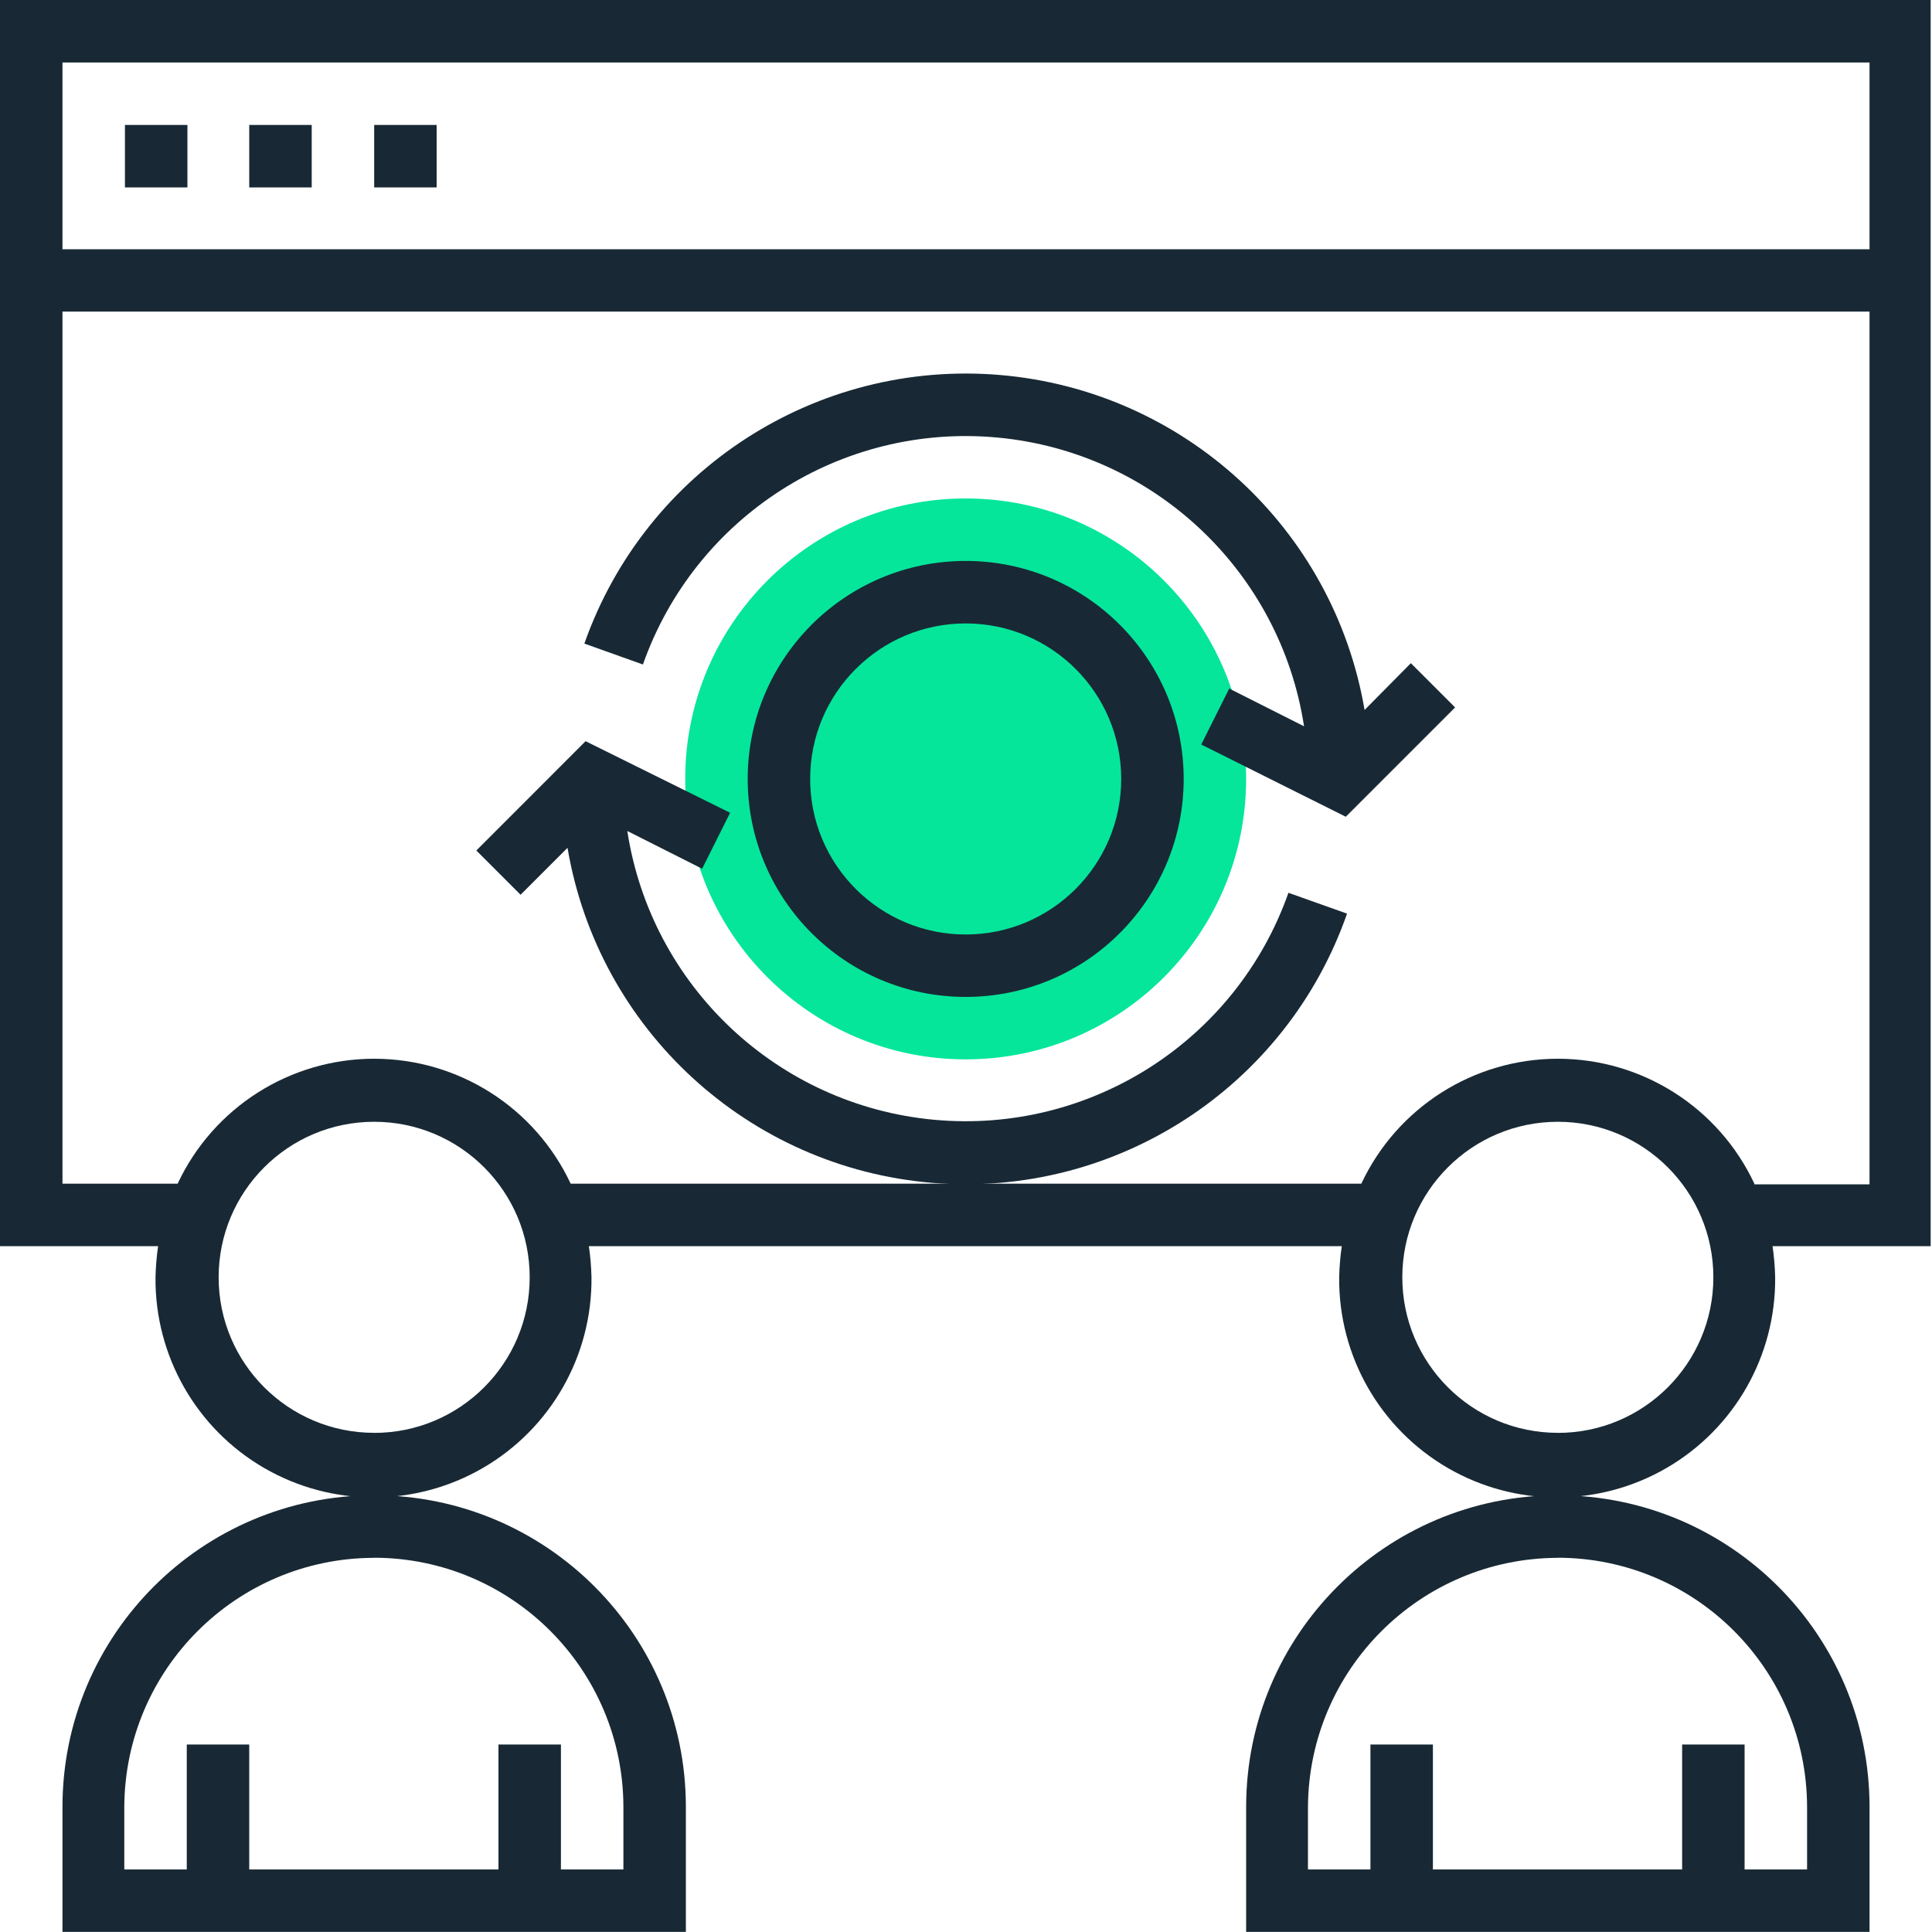
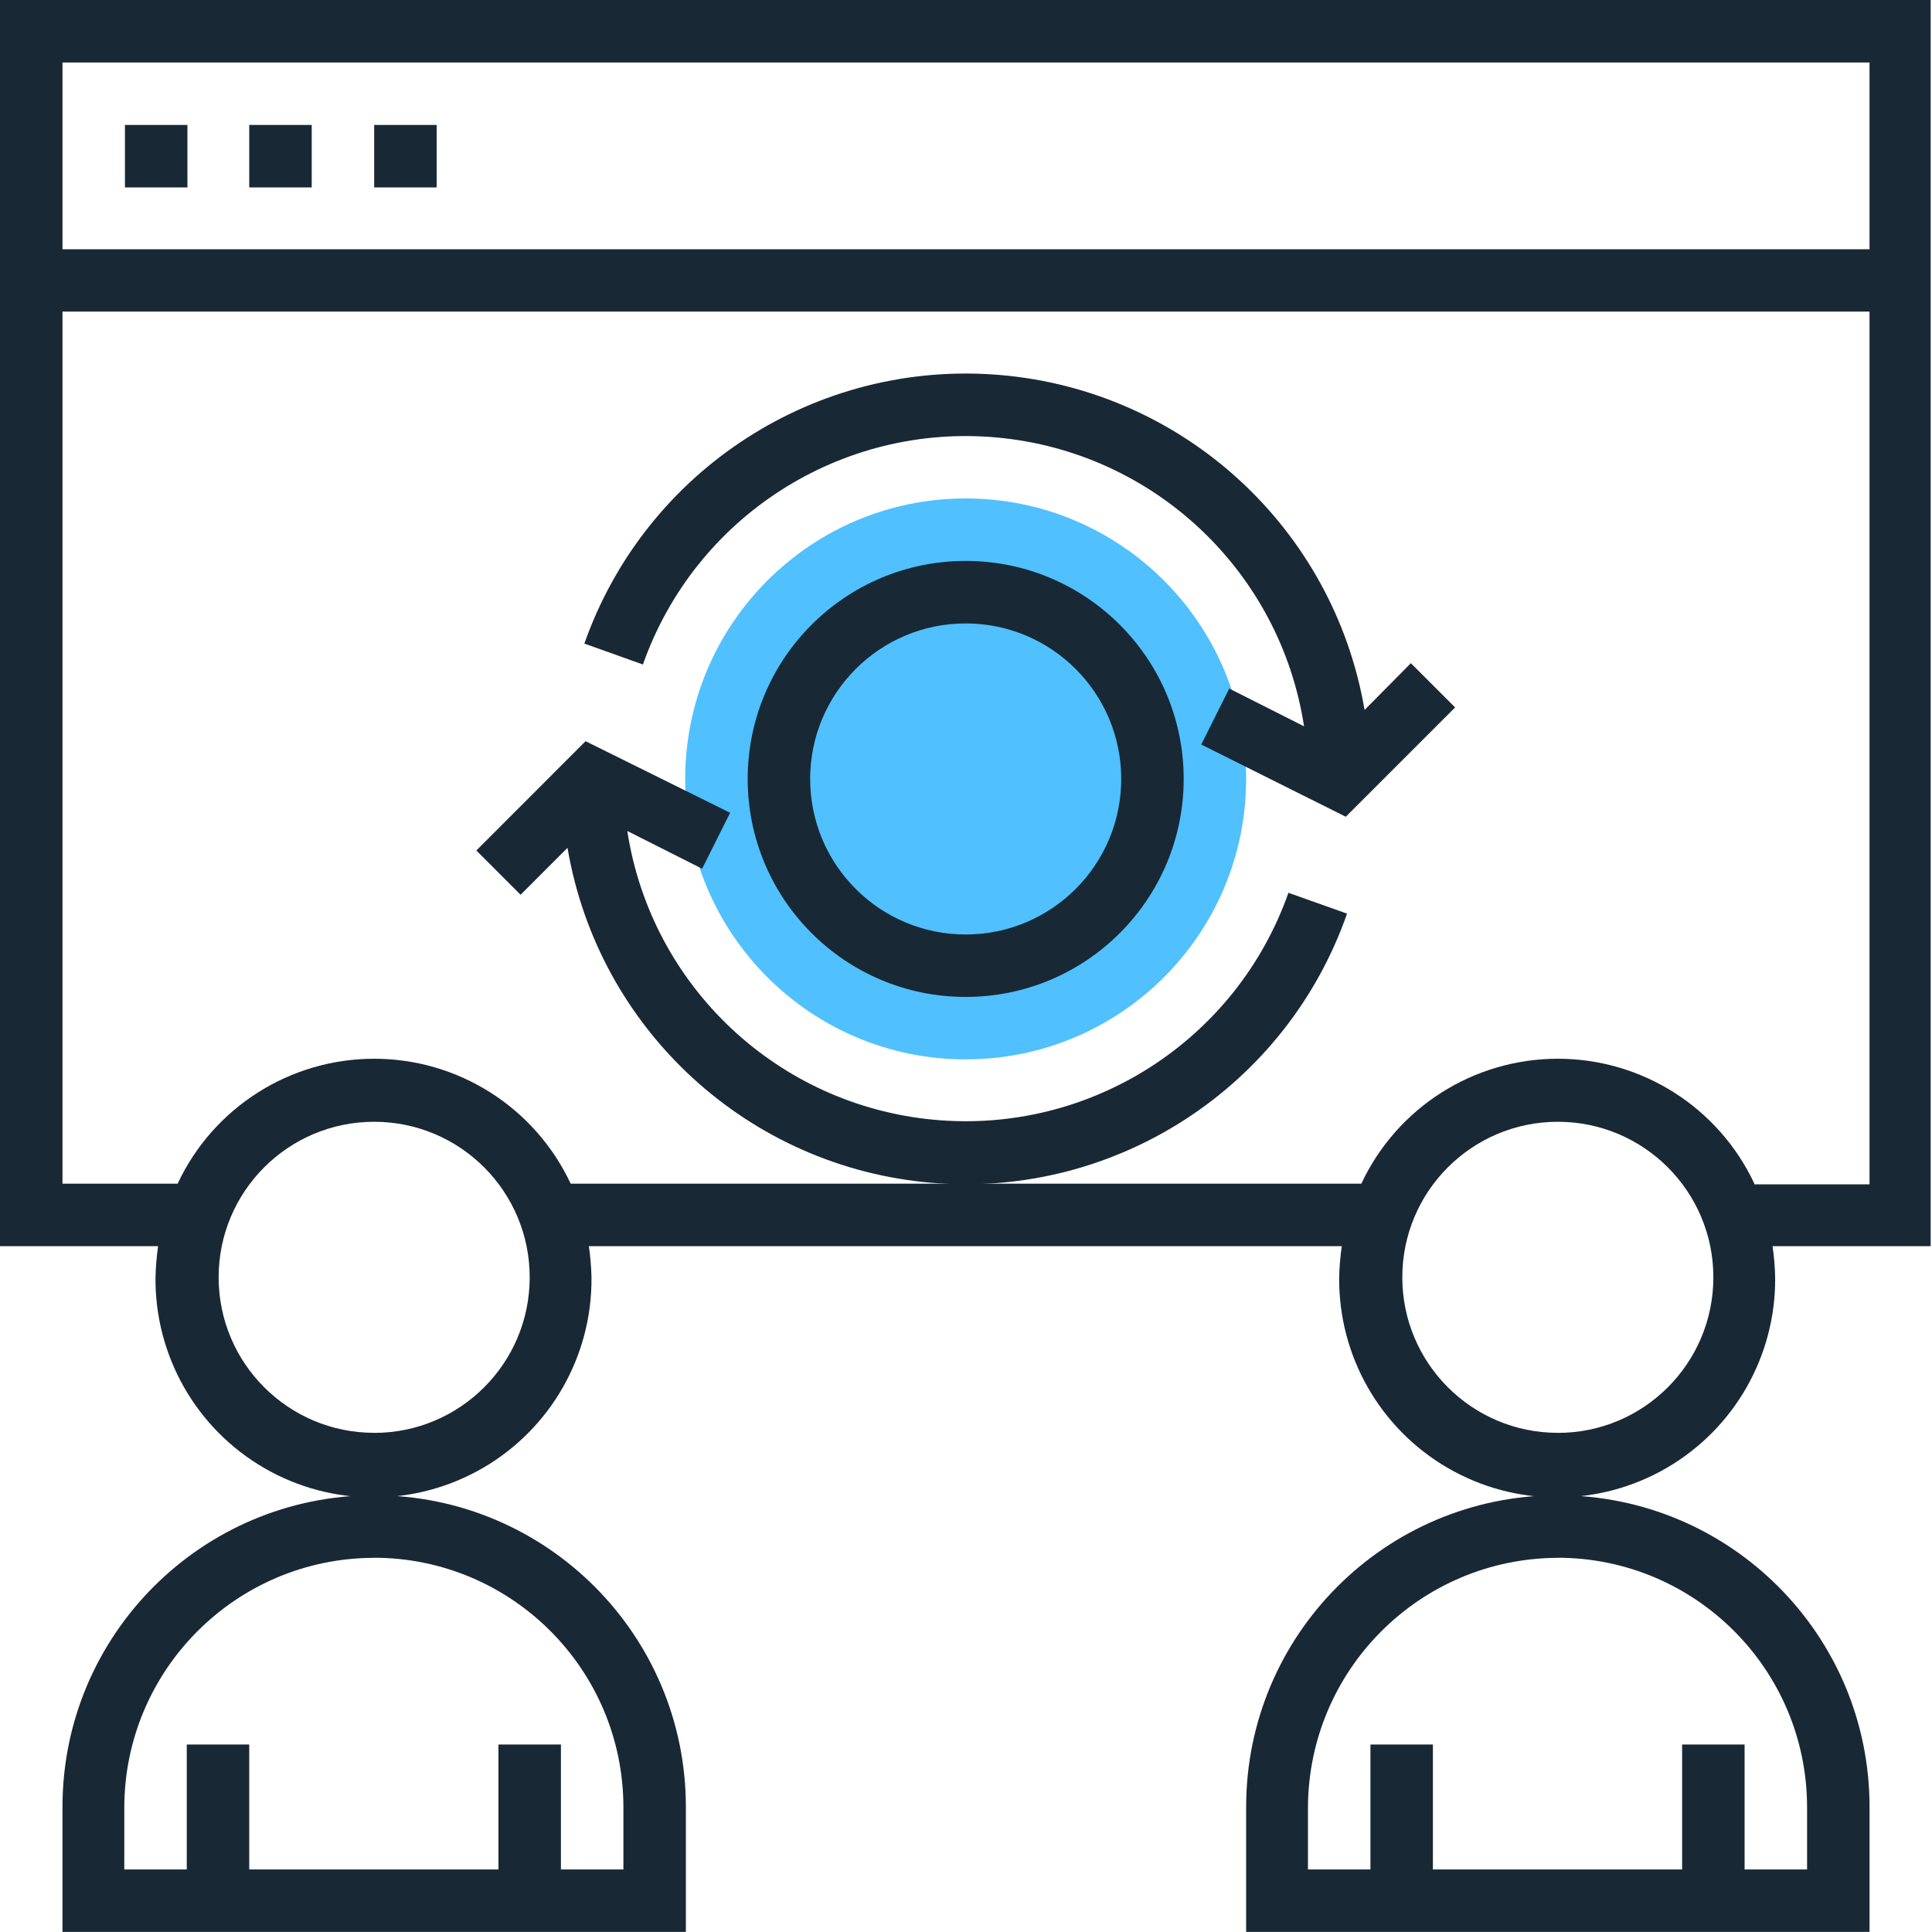
<svg xmlns="http://www.w3.org/2000/svg" width="102.885" height="102.919" viewBox="0 0 102.885 102.919">
  <g id="Grupo_121" data-name="Grupo 121" transform="translate(-1096.115 -2350.519)">
-     <ellipse id="Elipse_42" data-name="Elipse 42" cx="14.94" cy="14.94" rx="14.94" ry="14.94" transform="translate(1132.617 2377.072)" fill="#05e69b" />
+     <ellipse id="Elipse_42" data-name="Elipse 42" cx="14.94" cy="14.94" rx="14.94" ry="14.94" transform="translate(1132.617 2377.072)" fill="#50c0ff" />
    <path id="Trazado_230" data-name="Trazado 230" d="M102.885,0H0V66.383H8.423a13.463,13.463,0,0,0-.139,1.664,11.613,11.613,0,1,0,23.225,0,13.463,13.463,0,0,0-.139-1.664H71.478a13.463,13.463,0,0,0-.139,1.664,11.613,11.613,0,1,0,23.225,0,13.465,13.465,0,0,0-.139-1.664h8.423V0ZM99.591,3.328v9.949H3.328V3.328Zm-79.659,73a8.285,8.285,0,1,1,8.285-8.285A8.285,8.285,0,0,1,19.932,76.331Zm63.055,0a8.285,8.285,0,1,1,8.285-8.285A8.285,8.285,0,0,1,82.987,76.331ZM93.456,63.055a11.561,11.561,0,0,0-20.937,0H30.4a11.561,11.561,0,0,0-20.937,0H3.328V16.6H99.591V63.09H93.456Z" transform="translate(1096.115 2350.519)" fill="#182935" />
    <rect id="Rectángulo_207" data-name="Rectángulo 207" width="3.328" height="3.328" transform="translate(1102.771 2357.175)" fill="#182935" />
    <rect id="Rectángulo_208" data-name="Rectángulo 208" width="3.328" height="3.328" transform="translate(1109.392 2357.175)" fill="#182935" />
    <rect id="Rectángulo_209" data-name="Rectángulo 209" width="3.328" height="3.328" transform="translate(1116.048 2357.175)" fill="#182935" />
    <path id="Trazado_231" data-name="Trazado 231" d="M9.6,246.4v6.656H42.809V246.4a16.6,16.6,0,0,0-33.209,0Zm16.6-13.277A13.3,13.3,0,0,1,39.481,246.4v3.328H36.153v-6.656H32.825v6.656H19.549v-6.656H16.221v6.656H12.893V246.4A13.33,13.33,0,0,1,26.2,233.128Z" transform="translate(1089.843 2200.378)" fill="#182935" />
    <path id="Trazado_232" data-name="Trazado 232" d="M191.5,246.4v6.656h33.209V246.4a16.6,16.6,0,0,0-33.209,0Zm16.6-13.277A13.3,13.3,0,0,1,221.381,246.4v3.328h-3.328v-6.656h-3.328v6.656H201.449v-6.656h-3.328v6.656h-3.328V246.4A13.352,13.352,0,0,1,208.1,233.128Z" transform="translate(970.998 2200.378)" fill="#182935" />
    <path id="Trazado_233" data-name="Trazado 233" d="M126.513,86.2a11.613,11.613,0,1,0,11.613,11.613A11.613,11.613,0,0,0,126.513,86.2Zm0,19.9a8.285,8.285,0,1,1,8.285-8.285A8.285,8.285,0,0,1,126.513,106.1Z" transform="translate(1021.045 2294.2)" fill="#182935" />
    <path id="Trazado_234" data-name="Trazado 234" d="M119.581,123.086l-3.12-1.109a18.235,18.235,0,0,1-35.219-3.293l3.986,2.011,1.491-2.981-7.7-3.813L73.2,119.724l2.357,2.357,2.5-2.5a21.517,21.517,0,0,0,41.528,3.5Z" transform="translate(1048.29 2276.102)" fill="#182935" />
    <path id="Trazado_235" data-name="Trazado 235" d="M131.363,75.322A21.548,21.548,0,0,0,89.8,71.786L92.92,72.9a18.235,18.235,0,0,1,35.219,3.293l-3.986-2.011-1.491,2.981,7.7,3.848,5.824-5.824-2.357-2.357Z" transform="translate(1037.444 2313.017)" fill="#182935" />
  </g>
</svg>
